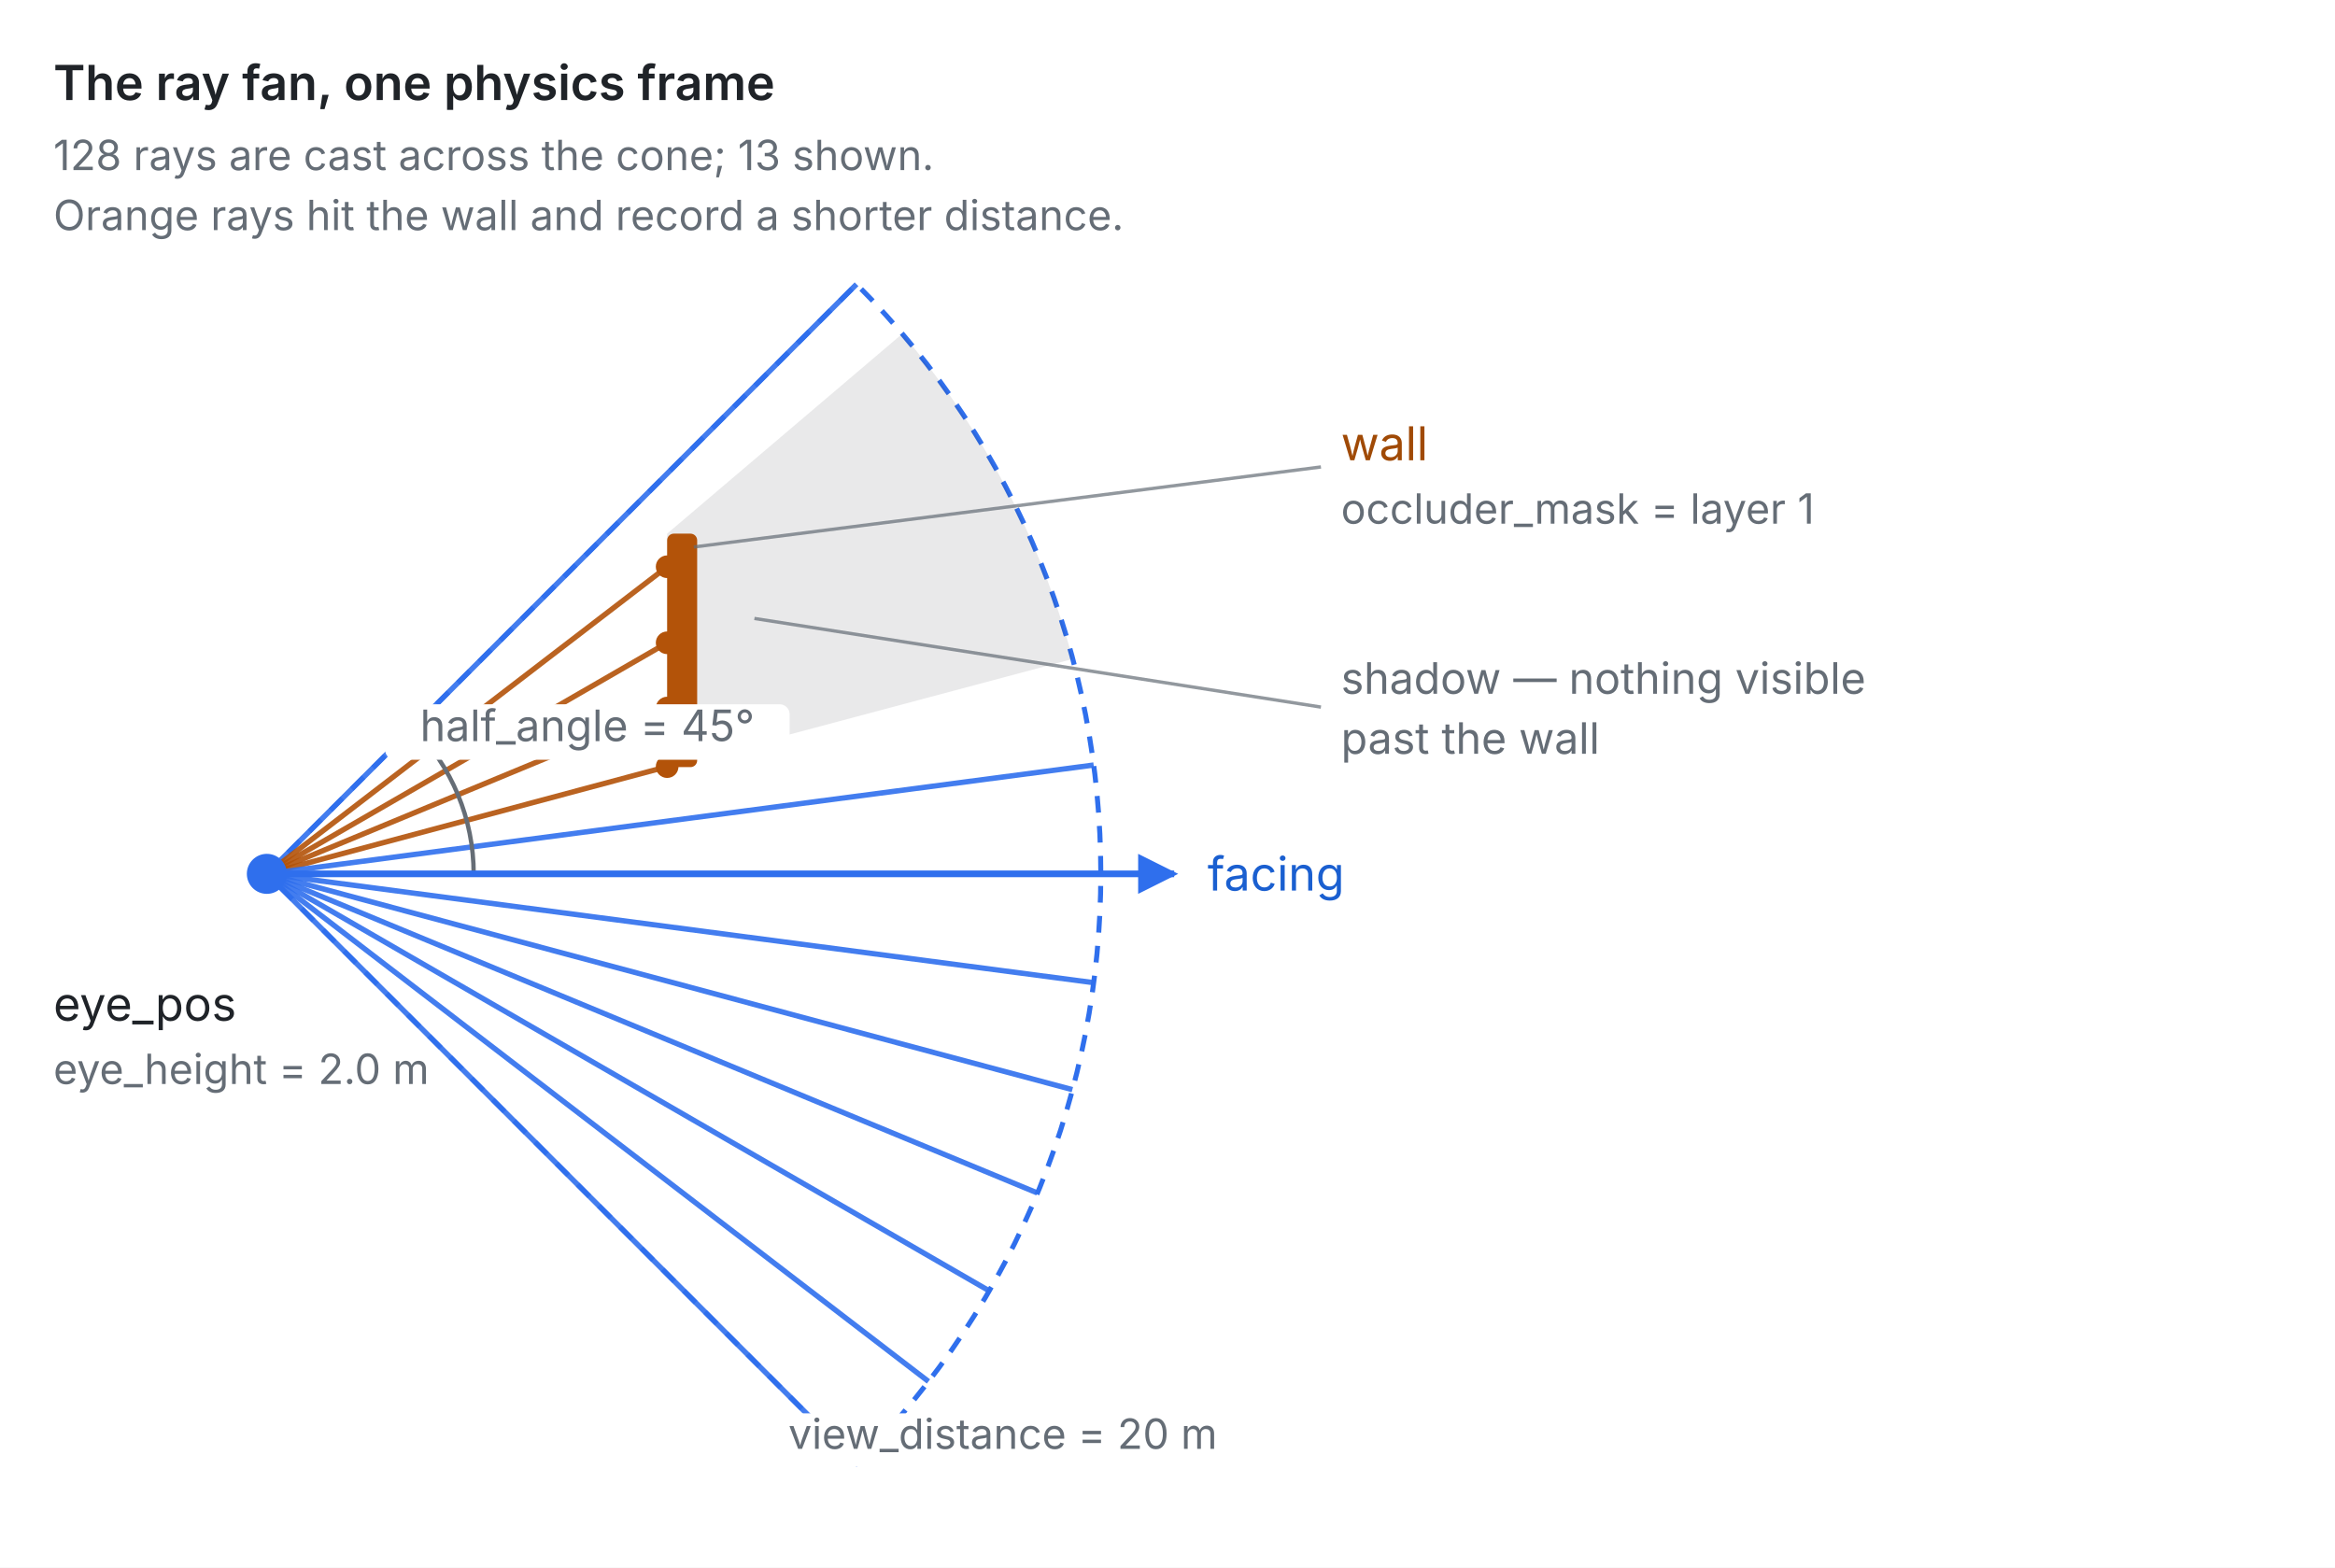
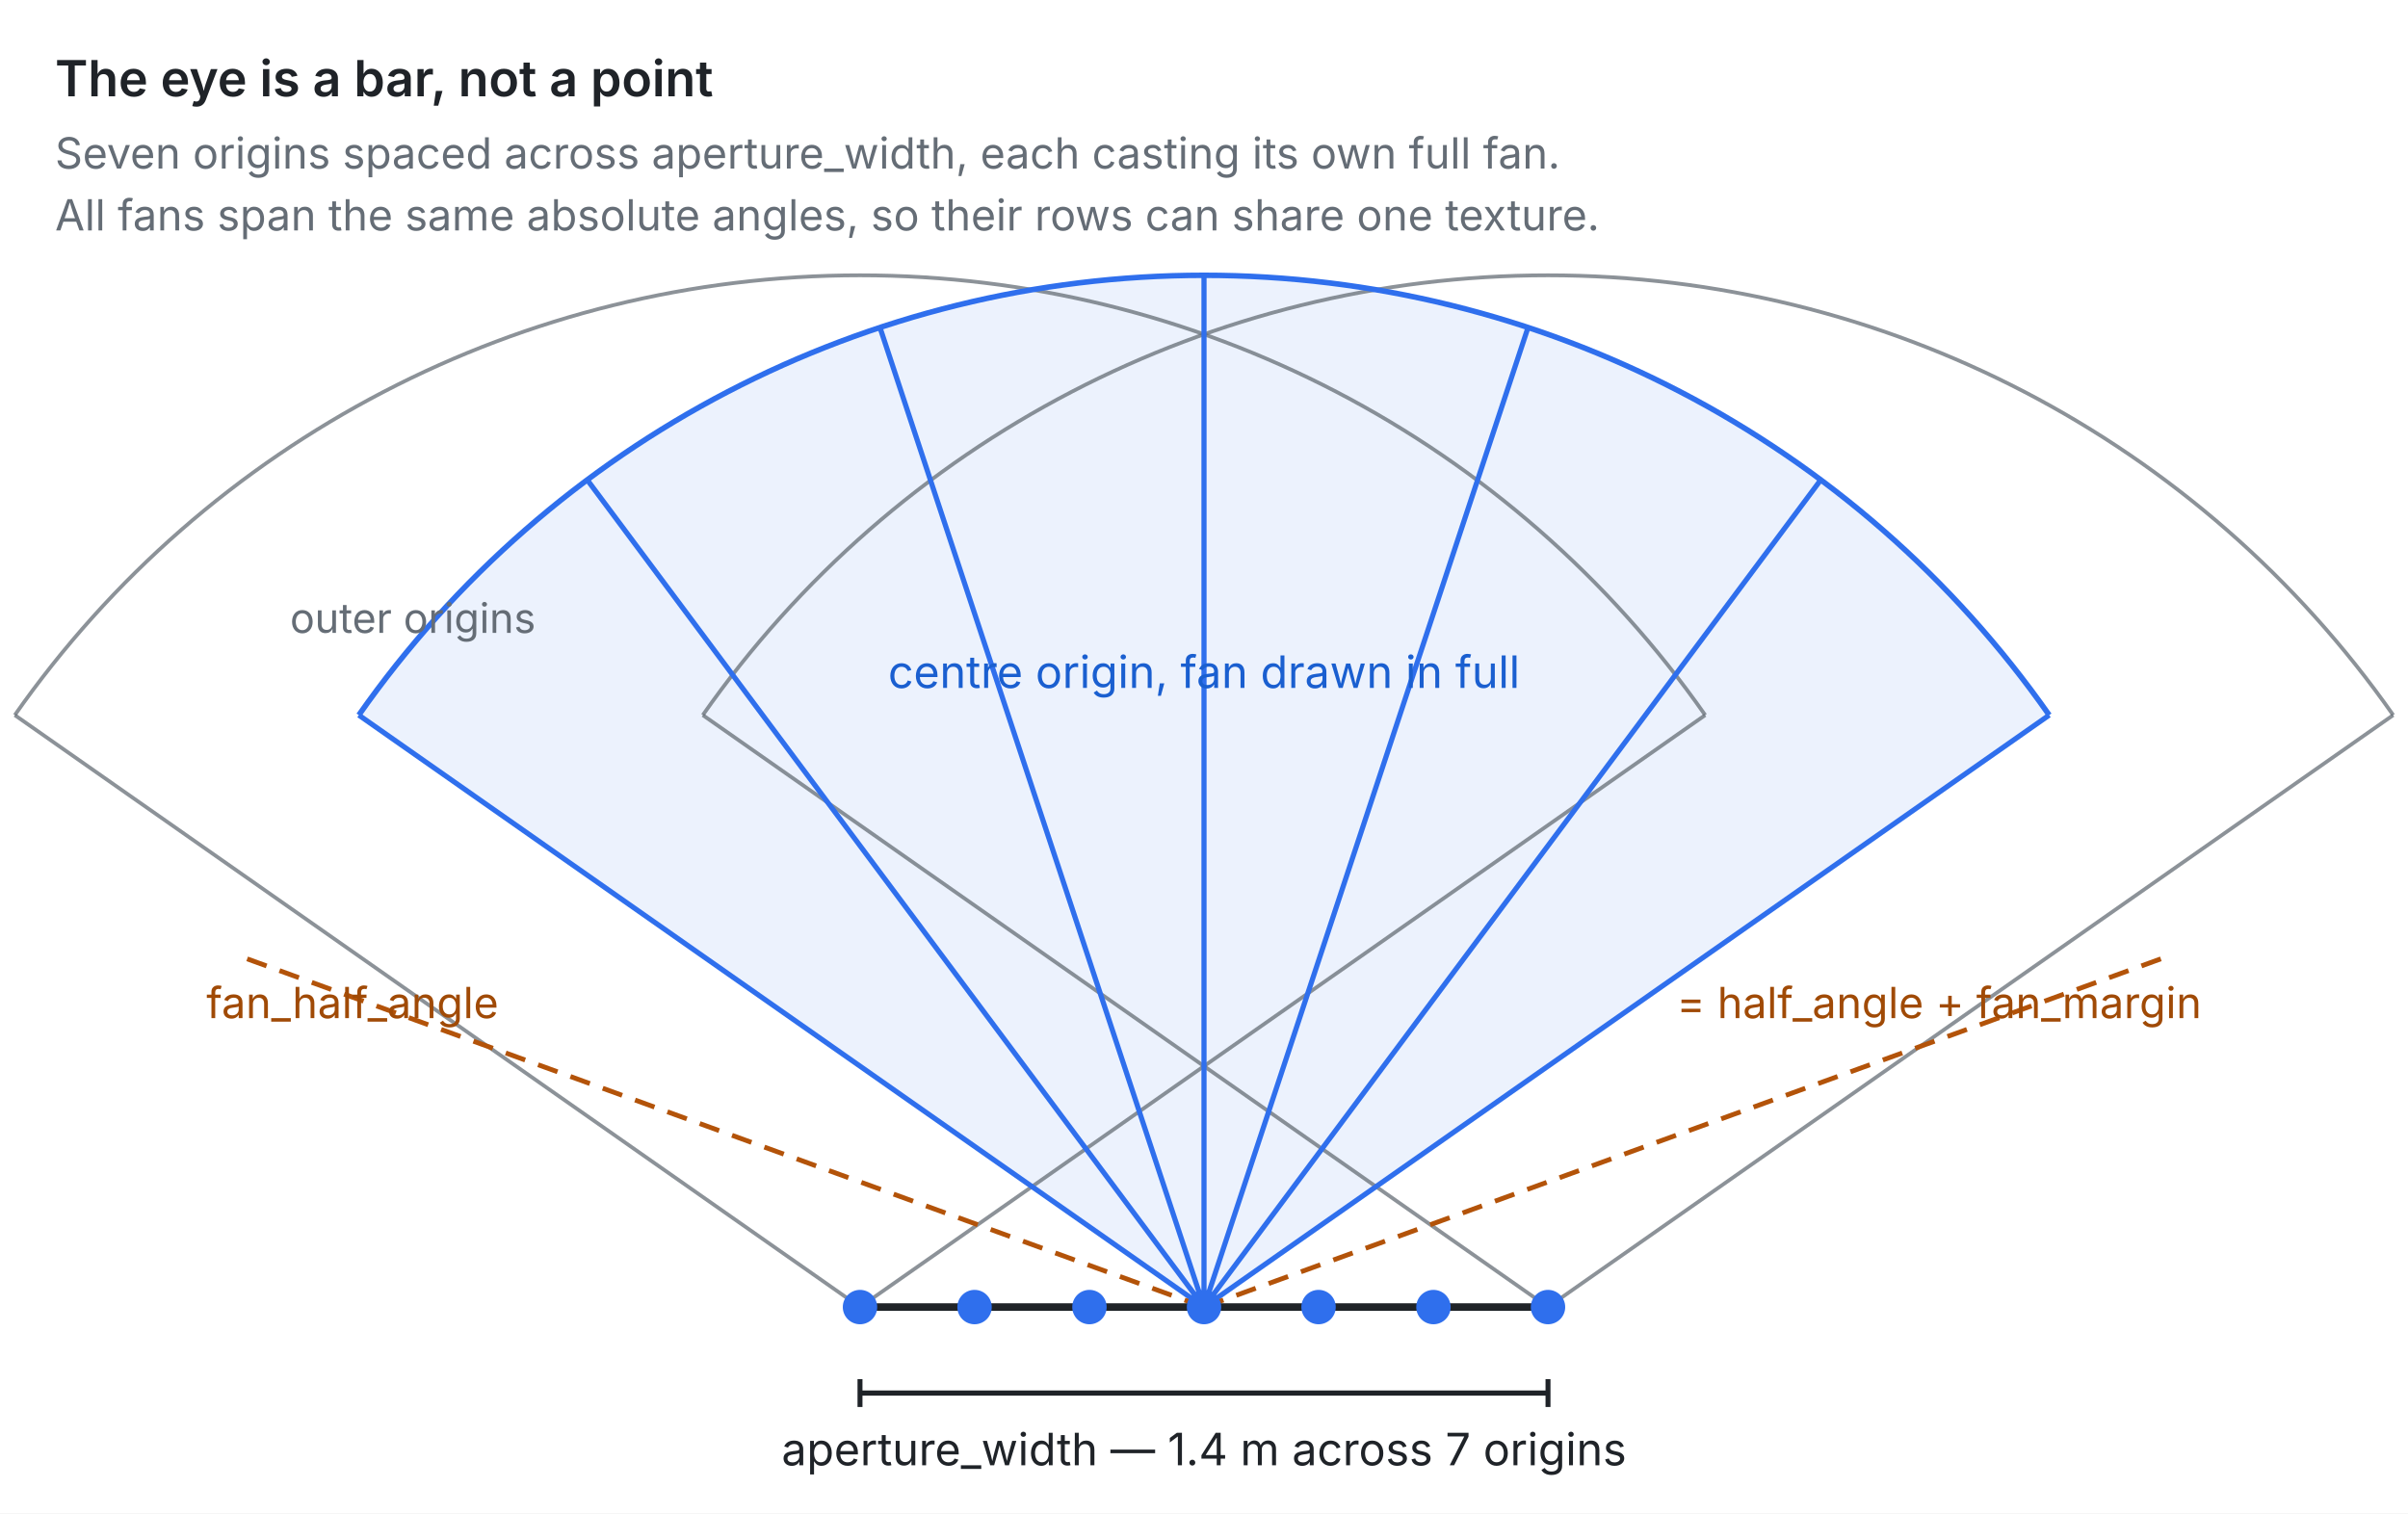
- <svg xmlns="http://www.w3.org/2000/svg" viewBox="0 0 700 470" role="img" aria-labelledby="t d">
+ <svg xmlns="http://www.w3.org/2000/svg" viewBox="0 0 700 440" role="img" aria-labelledby="t d">
  <style>
    .bg    { fill: #ffffff; }
    .txt   { fill: #1f2328; font-family: system-ui, -apple-system, "Segoe UI", sans-serif; }
    .mut   { fill: #656d76; font-family: system-ui, -apple-system, "Segoe UI", sans-serif; }
+     .acct  { fill: #1a5fd0; font-family: system-ui, -apple-system, "Segoe UI", sans-serif; }
    .occt  { fill: #a04a06; font-family: system-ui, -apple-system, "Segoe UI", sans-serif; }
-     .acct  { fill: #1a5fd0; font-family: system-ui, -apple-system, "Segoe UI", sans-serif; }
    .inks  { stroke: #1f2328; }
    .muts  { stroke: #656d76; }
    .acc   { stroke: #2f6fed; }
    .accf  { fill: #2f6fed; }
-     .occ   { fill: #b35309; }
    .occs  { stroke: #b35309; }
-     .shade { fill: #1f2328; fill-opacity: 0.10; }
-     .cell  { fill: #ffffff; }
+     .shade { fill: #2f6fed; fill-opacity: 0.09; }
    @media (prefers-color-scheme: dark) {
      .bg    { fill: #0d1117; }
      .txt   { fill: #e6edf3; }
      .mut   { fill: #9aa4ae; }
+       .acct  { fill: #6ea8ff; }
      .occt  { fill: #e0913f; }
-       .acct  { fill: #6ea8ff; }
      .inks  { stroke: #e6edf3; }
      .muts  { stroke: #9aa4ae; }
      .acc   { stroke: #6ea8ff; }
      .accf  { fill: #6ea8ff; }
-       .occ   { fill: #e0913f; }
      .occs  { stroke: #e0913f; }
-       .shade { fill: #e6edf3; fill-opacity: 0.10; }
-       .cell  { fill: #0d1117; }
+       .shade { fill: #6ea8ff; fill-opacity: 0.13; }
    }
  </style>
  <defs>
-     <marker id="arrow" viewBox="0 0 10 10" refX="9" refY="5" markerWidth="6" markerHeight="6" orient="auto-start-end">
-       <path class="accf" d="M 0 0 L 10 5 L 0 10 z" />
-     </marker>
-     <marker id="marrow" viewBox="0 0 10 10" refX="9" refY="5" markerWidth="6" markerHeight="6" orient="auto-start-end">
-       <path class="mut" d="M 0 0 L 10 5 L 0 10 z" />
-     </marker>
    <marker id="tick" viewBox="0 0 10 10" refX="5" refY="5" markerWidth="6" markerHeight="6" orient="auto-start-end">
      <path class="inks" fill="none" stroke-width="1.6" d="M 5 0.5 L 5 9.5" />
    </marker>
  </defs>
-   <rect class="bg" x="0" y="0" width="700" height="470" />
-   <text class="txt" x="16" y="30" font-size="14.5" text-anchor="start" font-weight="600">The ray fan, one physics frame</text>
-   <text class="mut" x="16" y="51" font-size="12.5" text-anchor="start">128 rays are cast across the cone; 13 shown.</text>
-   <text class="mut" x="16" y="69" font-size="12.5" text-anchor="start">Orange rays hit the wall and record a shorter distance.</text>
-   <path class="acc" fill="none" stroke-width="1.5" stroke-dasharray="5 4" d="M 80 262 L 256.78 85.22 A 250 250 0 0 1 256.78 438.78 Z" />
-   <path class="shade" d="M 200 160 L 270.48 100.09 A 250 250 0 0 1 321.56 197.58 L 200 230 Z" />
-   <line class="acc" x1="80" y1="262" x2="256.78" y2="85.22" stroke-width="1.6" stroke-opacity="0.9" />
-   <line class="occs" x1="80" y1="262" x2="200" y2="169.92" stroke-width="1.6" stroke-opacity="0.9" />
-   <circle class="occ" cx="200" cy="169.92" r="3.4" />
-   <line class="occs" x1="80" y1="262" x2="200" y2="192.72" stroke-width="1.6" stroke-opacity="0.9" />
-   <circle class="occ" cx="200" cy="192.72" r="3.4" />
-   <line class="occs" x1="80" y1="262" x2="200" y2="212.29" stroke-width="1.6" stroke-opacity="0.9" />
-   <circle class="occ" cx="200" cy="212.29" r="3.4" />
-   <line class="occs" x1="80" y1="262" x2="200" y2="229.85" stroke-width="1.6" stroke-opacity="0.9" />
-   <circle class="occ" cx="200" cy="229.85" r="3.4" />
-   <line class="acc" x1="80" y1="262" x2="327.86" y2="229.37" stroke-width="1.6" stroke-opacity="0.9" />
-   <line class="acc" x1="80" y1="262" x2="330" y2="262" stroke-width="1.6" stroke-opacity="0.9" />
-   <line class="acc" x1="80" y1="262" x2="327.86" y2="294.63" stroke-width="1.6" stroke-opacity="0.9" />
-   <line class="acc" x1="80" y1="262" x2="321.48" y2="326.7" stroke-width="1.6" stroke-opacity="0.9" />
-   <line class="acc" x1="80" y1="262" x2="310.97" y2="357.67" stroke-width="1.6" stroke-opacity="0.9" />
-   <line class="acc" x1="80" y1="262" x2="296.51" y2="387" stroke-width="1.6" stroke-opacity="0.9" />
-   <line class="acc" x1="80" y1="262" x2="278.34" y2="414.19" stroke-width="1.6" stroke-opacity="0.9" />
-   <line class="acc" x1="80" y1="262" x2="256.78" y2="438.78" stroke-width="1.6" stroke-opacity="0.9" />
-   <rect class="occ" x="200" y="160" width="9" height="70" rx="2" />
-   <path class="muts" fill="none" stroke-width="1.3" d="M 123.84 218.16 A 62 62 0 0 1 142 262" />
-   <rect class="bg" x="115.44" y="211.15" width="121.28" height="16.64" rx="3" />
-   <text class="mut" x="176.08" y="222.2" font-size="13" text-anchor="middle">half_angle = 45°</text>
-   <line class="acc" x1="80" y1="262" x2="352" y2="262" stroke-width="2" marker-end="url(#arrow)" />
-   <text class="acct" x="362" y="267" font-size="14" text-anchor="start">facing</text>
-   <circle class="accf" cx="80" cy="262" r="6" />
-   <text class="txt" x="16" y="306" font-size="14" text-anchor="start">eye_pos</text>
-   <text class="mut" x="16" y="325" font-size="12.5" text-anchor="start">eye_height = 2.0 m</text>
-   <line class="muts" x1="396" y1="140" x2="208" y2="164" stroke-width="1" stroke-opacity="0.7" />
-   <text class="occt" x="402" y="138" font-size="14" text-anchor="start">wall</text>
-   <text class="mut" x="402" y="157" font-size="12.5" text-anchor="start">occluder_mask = layer 1</text>
-   <line class="muts" x1="396" y1="212" x2="226.16" y2="185.43" stroke-width="1" stroke-opacity="0.7" />
-   <text class="mut" x="402" y="208" font-size="13" text-anchor="start">shadow — nothing visible</text>
-   <text class="mut" x="402" y="226" font-size="13" text-anchor="start">past the wall</text>
-   <rect class="bg" x="228.77" y="423.76" width="143.75" height="16" rx="3" />
-   <text class="mut" x="300.64" y="434.39" font-size="12.5" text-anchor="middle">view_distance = 20 m</text>
+   <rect class="bg" x="0" y="0" width="700" height="440" />
+   <text class="txt" x="16" y="28" font-size="14.5" font-weight="600">The eye is a bar, not a point</text>
+   <text class="mut" x="16" y="49" font-size="12.5">Seven origins spaced across aperture_width, each casting its own full fan.</text>
+   <text class="mut" x="16" y="67" font-size="12.5">All fans span the same absolute angles, so their rows can share one texture.</text>
+   <path class="shade" d="M 350 380 L 104.3 207.9 A 300 300 0 0 1 595.7 207.9 Z" />
+   <path class="muts" fill="none" stroke-width="1.1" stroke-opacity="0.75" d="M 250 380 L 4.3 207.9" />
+   <path class="muts" fill="none" stroke-width="1.1" stroke-opacity="0.75" d="M 250 380 L 495.7 207.9" />
+   <path class="muts" fill="none" stroke-width="1.1" stroke-opacity="0.75" d="M 4.3 207.9 A 300 300 0 0 1 495.7 207.9" />
+   <path class="muts" fill="none" stroke-width="1.1" stroke-opacity="0.75" d="M 450 380 L 204.3 207.9" />
+   <path class="muts" fill="none" stroke-width="1.1" stroke-opacity="0.75" d="M 450 380 L 695.7 207.9" />
+   <path class="muts" fill="none" stroke-width="1.1" stroke-opacity="0.75" d="M 204.3 207.9 A 300 300 0 0 1 695.7 207.9" />
+   <line class="acc" x1="350" y1="380" x2="104.3" y2="207.9" stroke-width="1.5" />
+   <line class="acc" x1="350" y1="380" x2="170.7" y2="139.5" stroke-width="1.5" />
+   <line class="acc" x1="350" y1="380" x2="255.8" y2="95.2" stroke-width="1.5" />
+   <line class="acc" x1="350" y1="380" x2="350" y2="80" stroke-width="1.5" />
+   <line class="acc" x1="350" y1="380" x2="444.2" y2="95.2" stroke-width="1.5" />
+   <line class="acc" x1="350" y1="380" x2="529.3" y2="139.5" stroke-width="1.5" />
+   <line class="acc" x1="350" y1="380" x2="595.7" y2="207.9" stroke-width="1.5" />
+   <path class="acc" fill="none" stroke-width="1.6" d="M 104.3 207.9 A 300 300 0 0 1 595.7 207.9" />
+   <line class="occs" x1="350" y1="380" x2="68.1" y2="277.4" stroke-width="1.4" stroke-dasharray="6 4" />
+   <line class="occs" x1="350" y1="380" x2="631.9" y2="277.4" stroke-width="1.4" stroke-dasharray="6 4" />
+   <line class="inks" x1="250" y1="380" x2="450" y2="380" stroke-width="2.2" />
+   <circle class="accf" cx="250" cy="380" r="5" />
+   <circle class="accf" cx="283.3" cy="380" r="5" />
+   <circle class="accf" cx="316.7" cy="380" r="5" />
+   <circle class="accf" cx="350" cy="380" r="5" />
+   <circle class="accf" cx="383.3" cy="380" r="5" />
+   <circle class="accf" cx="416.7" cy="380" r="5" />
+   <circle class="accf" cx="450" cy="380" r="5" />
+   <line class="inks" x1="250" y1="405" x2="450" y2="405" stroke-width="1.5" marker-start="url(#tick)" marker-end="url(#tick)" />
+   <text class="txt" x="350" y="426" font-size="13" text-anchor="middle">aperture_width — 1.4 m across 7 origins</text>
+   <text class="acct" x="350" y="200" font-size="13" text-anchor="middle">centre origin, fan drawn in full</text>
+   <text class="mut" x="120" y="184" font-size="12" text-anchor="middle">outer origins</text>
+   <text class="occt" x="60" y="296" font-size="12.5" text-anchor="start">fan_half_angle</text>
+   <text class="occt" x="640" y="296" font-size="12.5" text-anchor="end">= half_angle + fan_margin</text>
+   <text class="mut" x="350" y="62" font-size="12" text-anchor="middle"> </text>
</svg>
